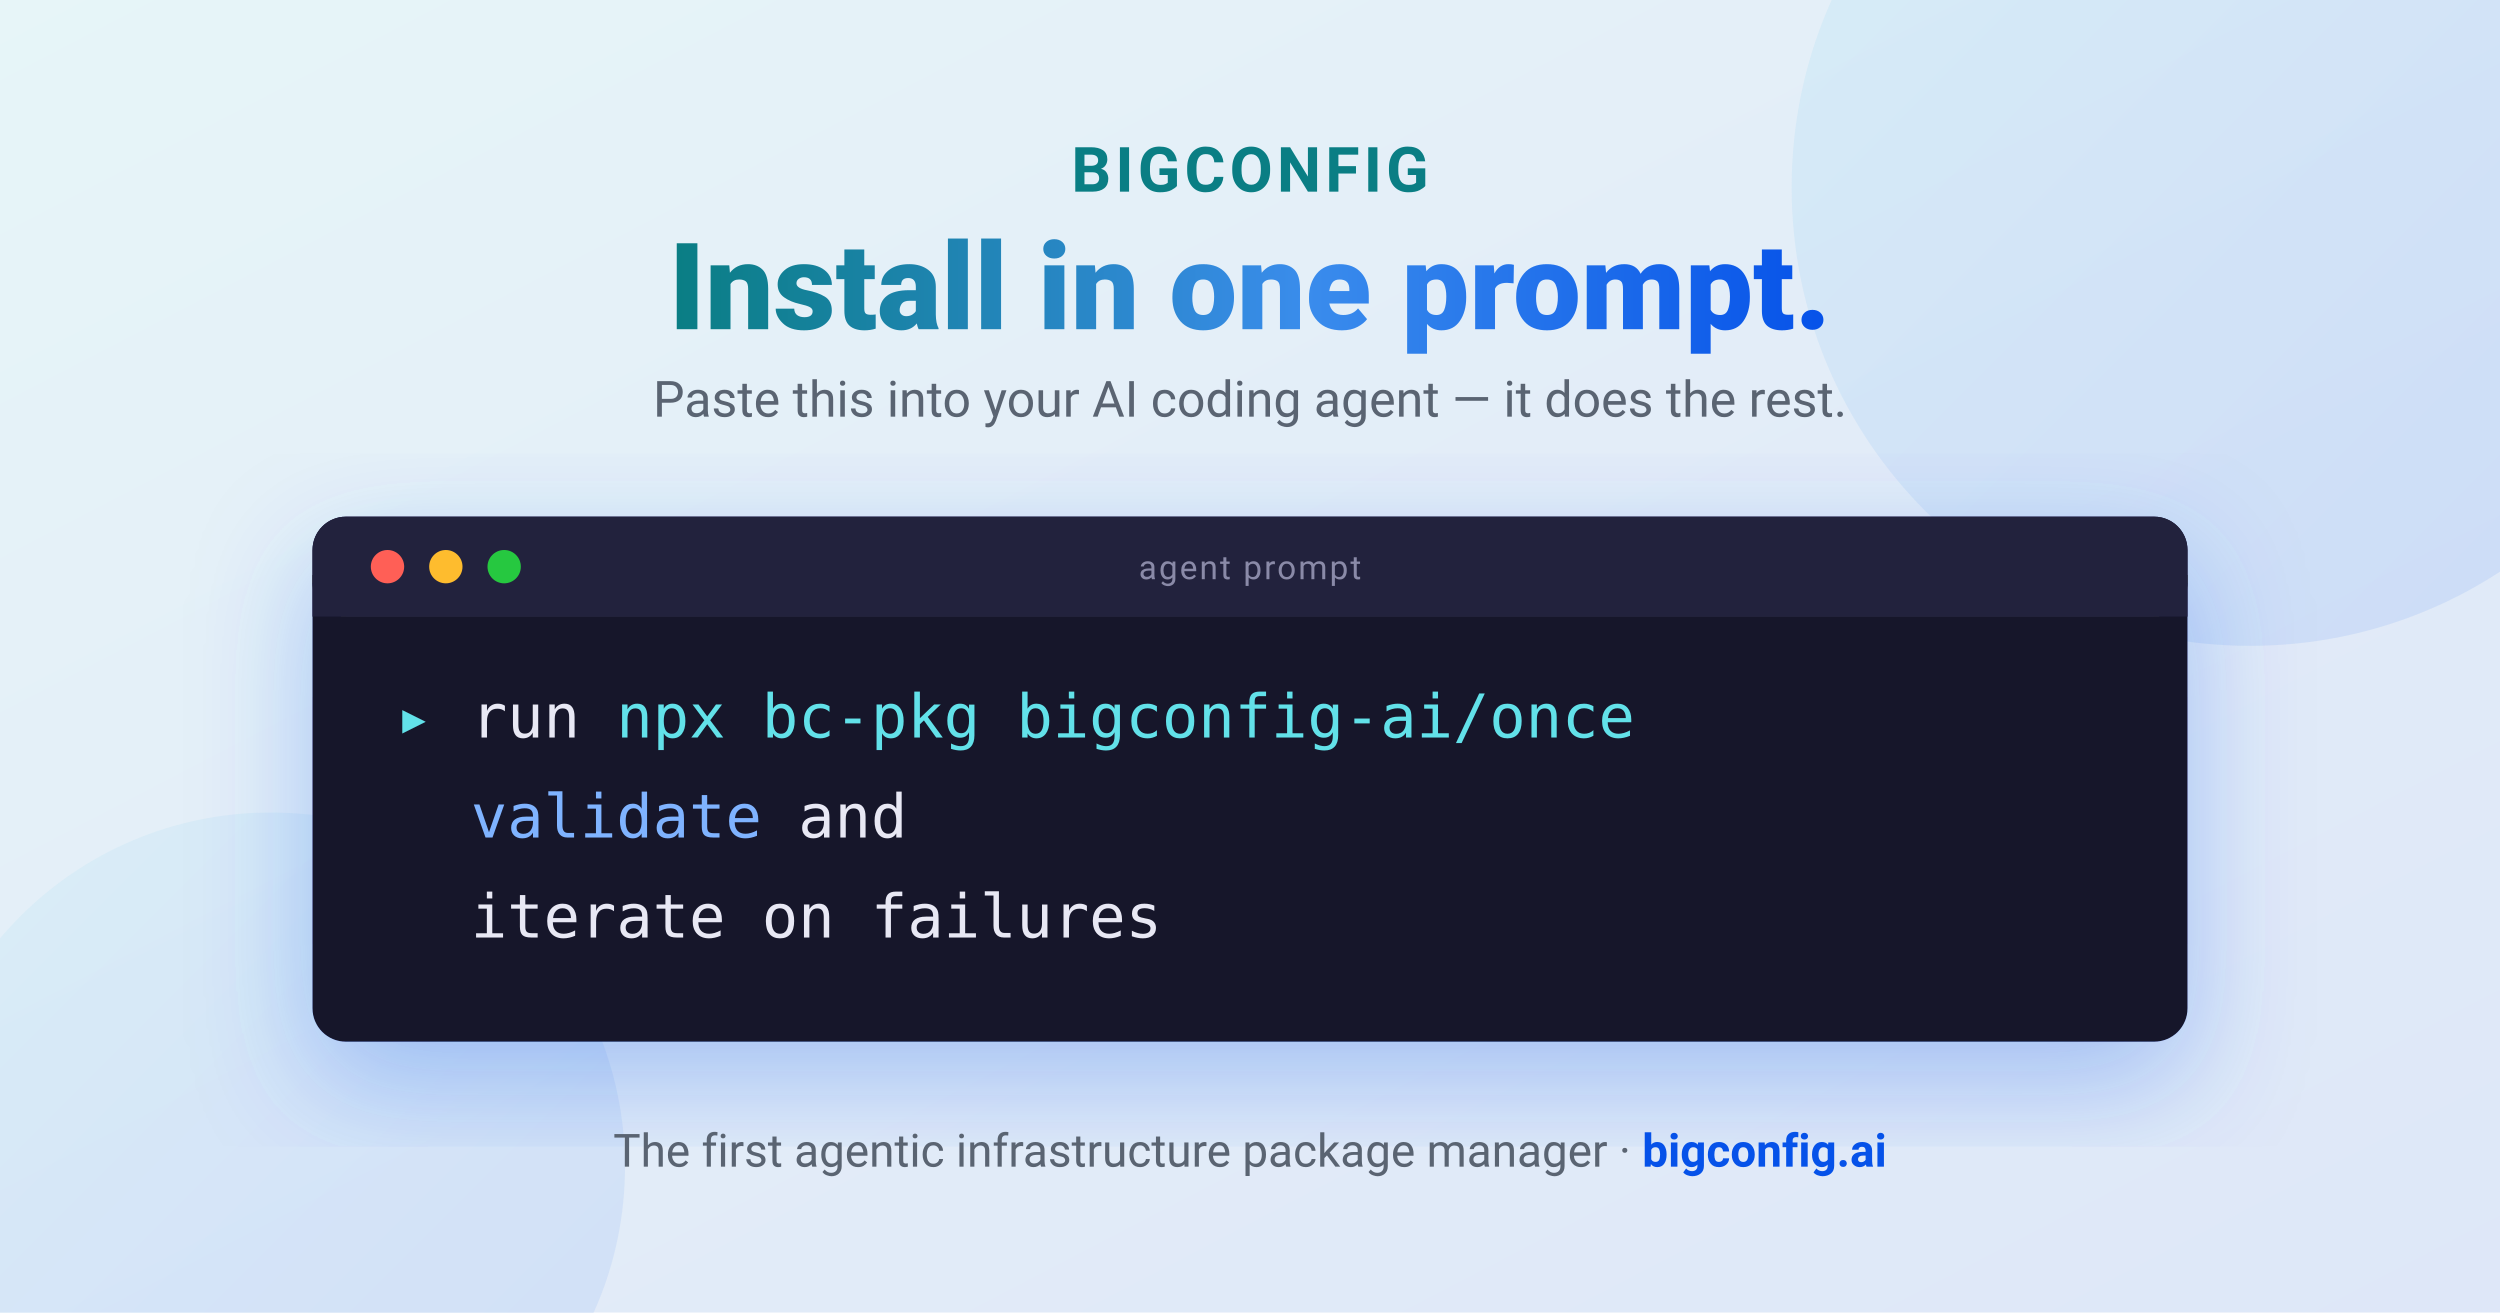
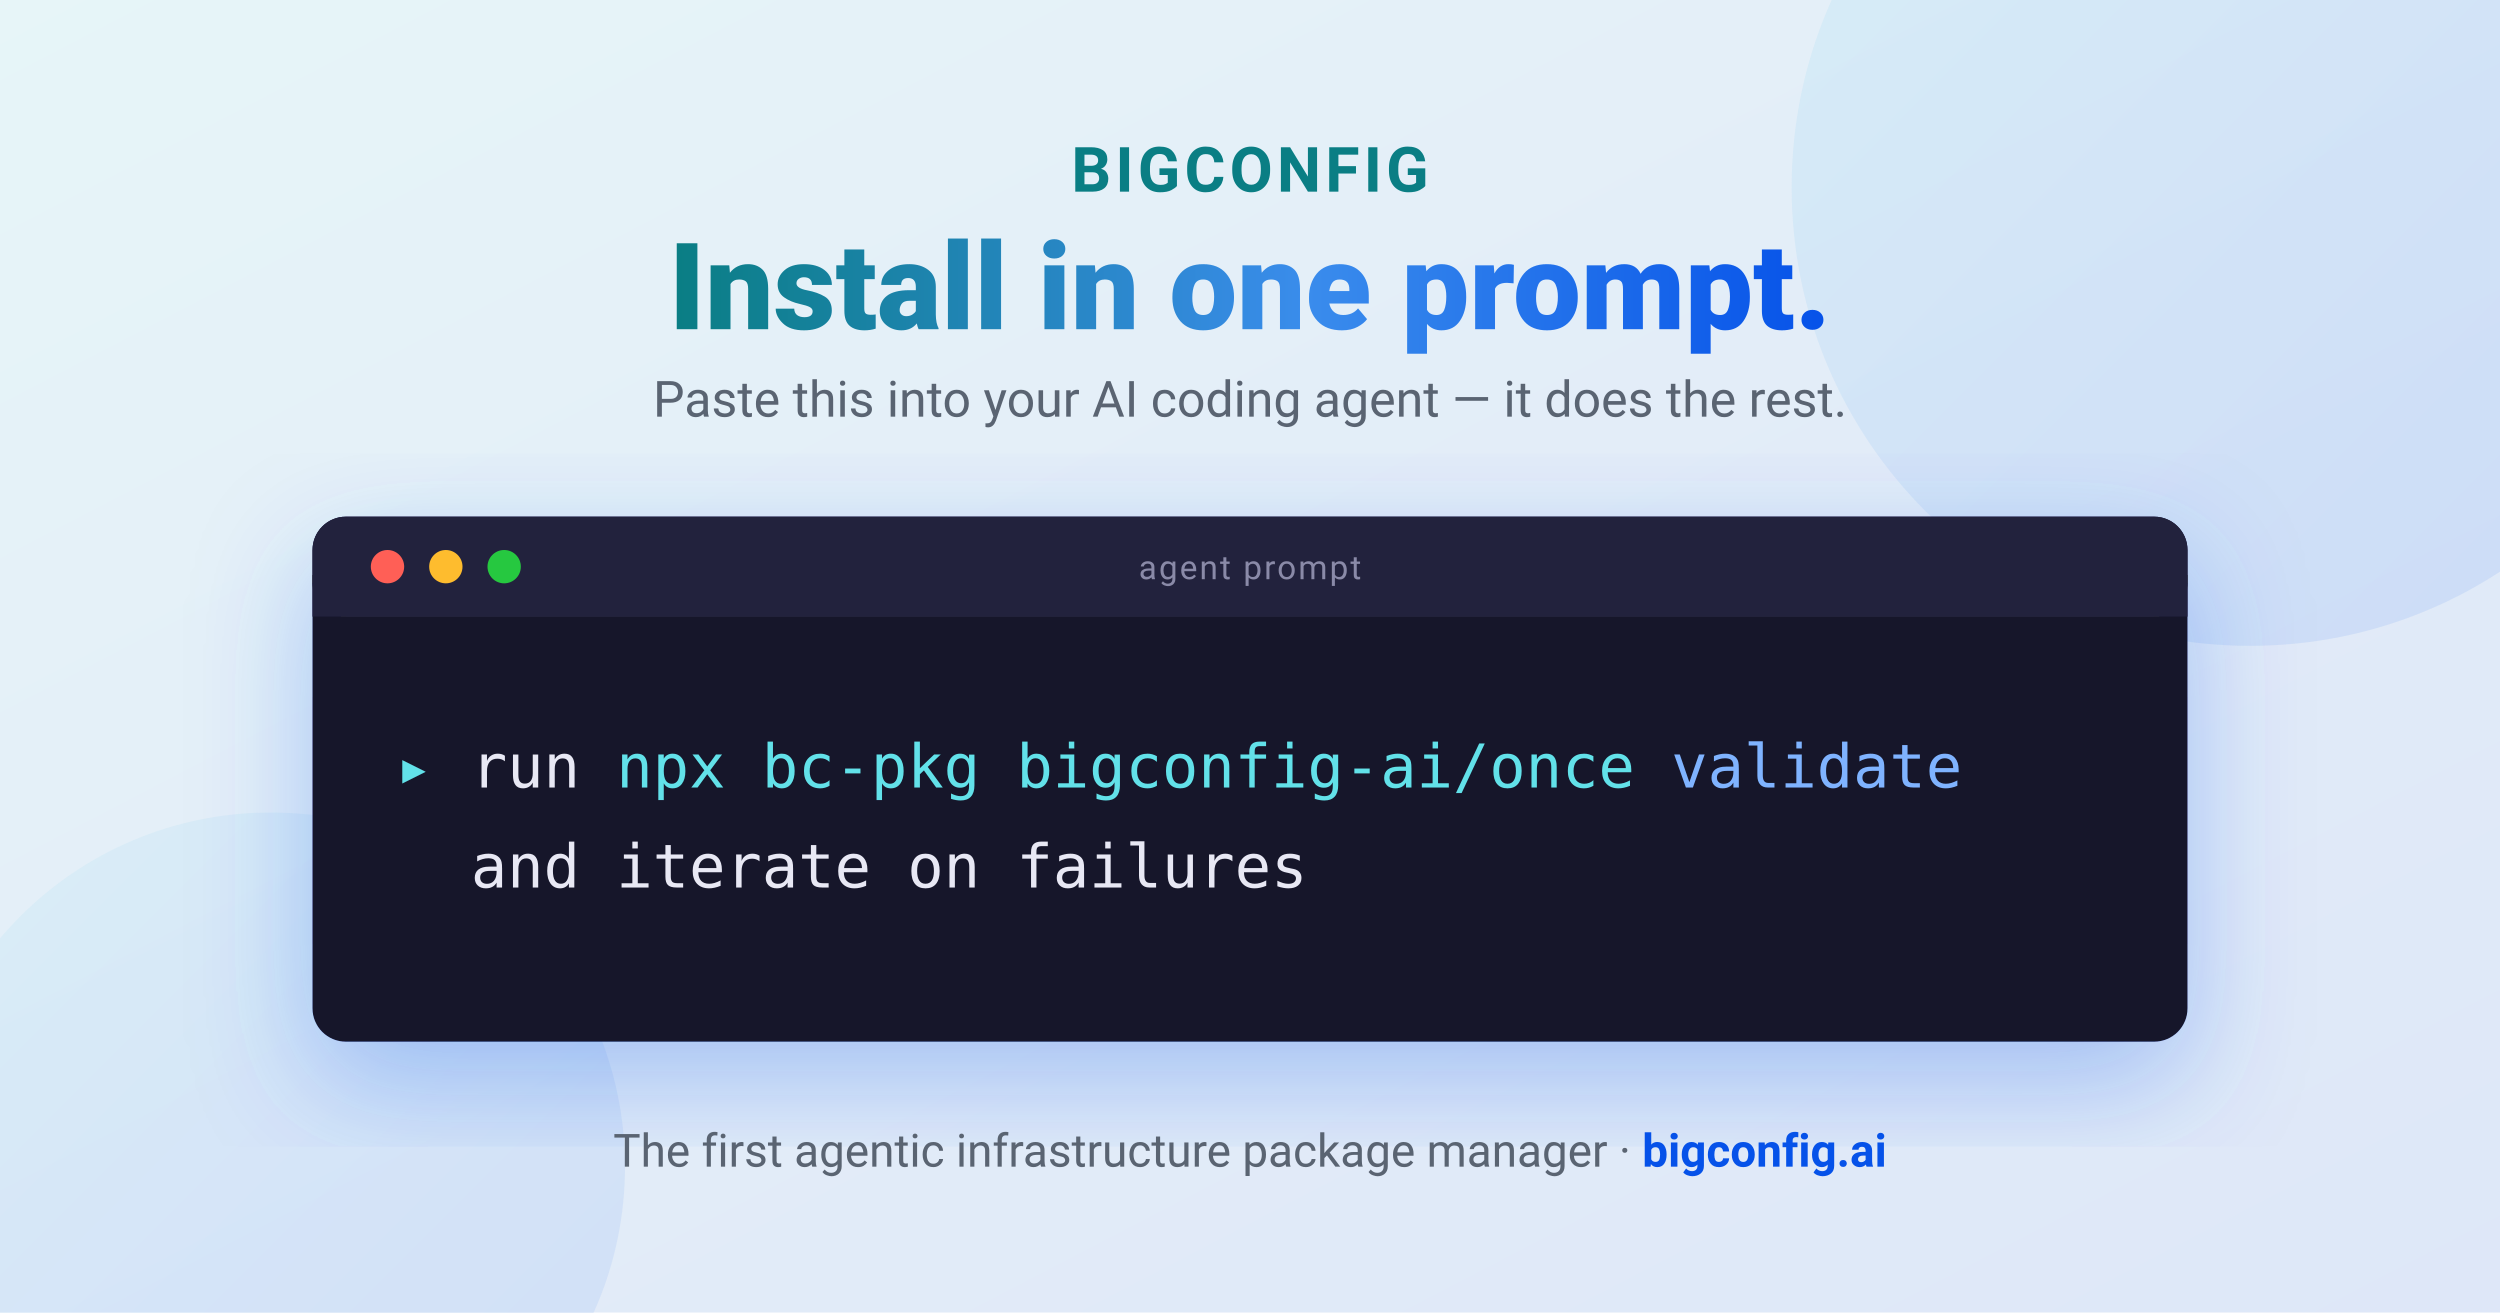
<svg xmlns="http://www.w3.org/2000/svg" viewBox="0 0 1200 630" width="1200" height="630" font-family="ui-sans-serif, system-ui, -apple-system, 'Segoe UI', Roboto, 'Helvetica Neue', Arial, sans-serif">
  <defs>
    <linearGradient id="brand" x1="0" y1="0" x2="1" y2="1">
      <stop offset="0" stop-color="#62e1e9" />
      <stop offset="0.5" stop-color="#3a8cec" />
      <stop offset="1" stop-color="#0652e9" />
    </linearGradient>
    <linearGradient id="headline" x1="0" y1="0" x2="1" y2="0">
      <stop offset="0" stop-color="#0a7e84" />
      <stop offset="0.55" stop-color="#3a8cec" />
      <stop offset="1" stop-color="#0652e9" />
    </linearGradient>
    <filter id="shadow" x="-20%" y="-20%" width="140%" height="140%">
      <feDropShadow dx="0" dy="20" stdDeviation="28" flood-color="#0652e9" flood-opacity="0.28" />
    </filter>
  </defs>
  <rect width="1200" height="630" fill="#f5f7fa" />
  <rect width="1200" height="630" fill="url(#brand)" opacity="0.10" />
  <circle cx="1080" cy="90" r="220" fill="url(#brand)" opacity="0.10" />
  <circle cx="130" cy="560" r="170" fill="url(#brand)" opacity="0.08" />
  <text x="600" y="92" text-anchor="middle" font-size="30" font-weight="700" fill="#0a7e84" letter-spacing="2">BIGCONFIG</text>
  <text x="600" y="158" text-anchor="middle" font-size="58" font-weight="800" fill="url(#headline)">Install in one prompt.</text>
  <text x="600" y="200" text-anchor="middle" font-size="24" fill="#5a6472">Paste this into your AI coding agent — it does the rest.</text>
  <g filter="url(#shadow)">
    <rect x="150" y="248" width="900" height="252" rx="16" fill="#16162a" />
    <rect x="150" y="248" width="900" height="48" rx="16" fill="#23233c" />
    <rect x="150" y="276" width="900" height="20" fill="#23233c" />
    <circle cx="186" cy="272" r="8" fill="#ff5f57" />
    <circle cx="214" cy="272" r="8" fill="#febc2e" />
    <circle cx="242" cy="272" r="8" fill="#28c840" />
    <text x="600" y="278" text-anchor="middle" font-size="16" fill="#8a8aa8" letter-spacing="1">agent prompt</text>
    <g font-family="ui-monospace, SFMono-Regular, Menlo, Consolas, monospace" font-size="29">
-       <text x="190" y="354" fill="#62e1e9">▸</text>
-       <text x="226" y="354" fill="#e8e8f4">run <tspan fill="#62e1e9">npx bc-pkg bigconfig-ai/once</tspan>
+       <text x="190" y="378" fill="#62e1e9">▸</text>
+       <text x="226" y="378" fill="#e8e8f4">run <tspan fill="#62e1e9">npx bc-pkg bigconfig-ai/once</tspan>
+         <tspan fill="#7fb3ff">validate</tspan>
      </text>
-       <text x="226" y="402" fill="#e8e8f4">
-         <tspan fill="#7fb3ff">validate</tspan> and</text>
-       <text x="226" y="450" fill="#e8e8f4">iterate on failures</text>
+       <text x="226" y="426" fill="#e8e8f4">and iterate on failures</text>
    </g>
  </g>
  <text x="600" y="560" text-anchor="middle" font-size="22" fill="#5a6472">The first agentic infrastructure package manager · <tspan fill="#0652e9" font-weight="700">bigconfig.ai</tspan>
  </text>
</svg>
